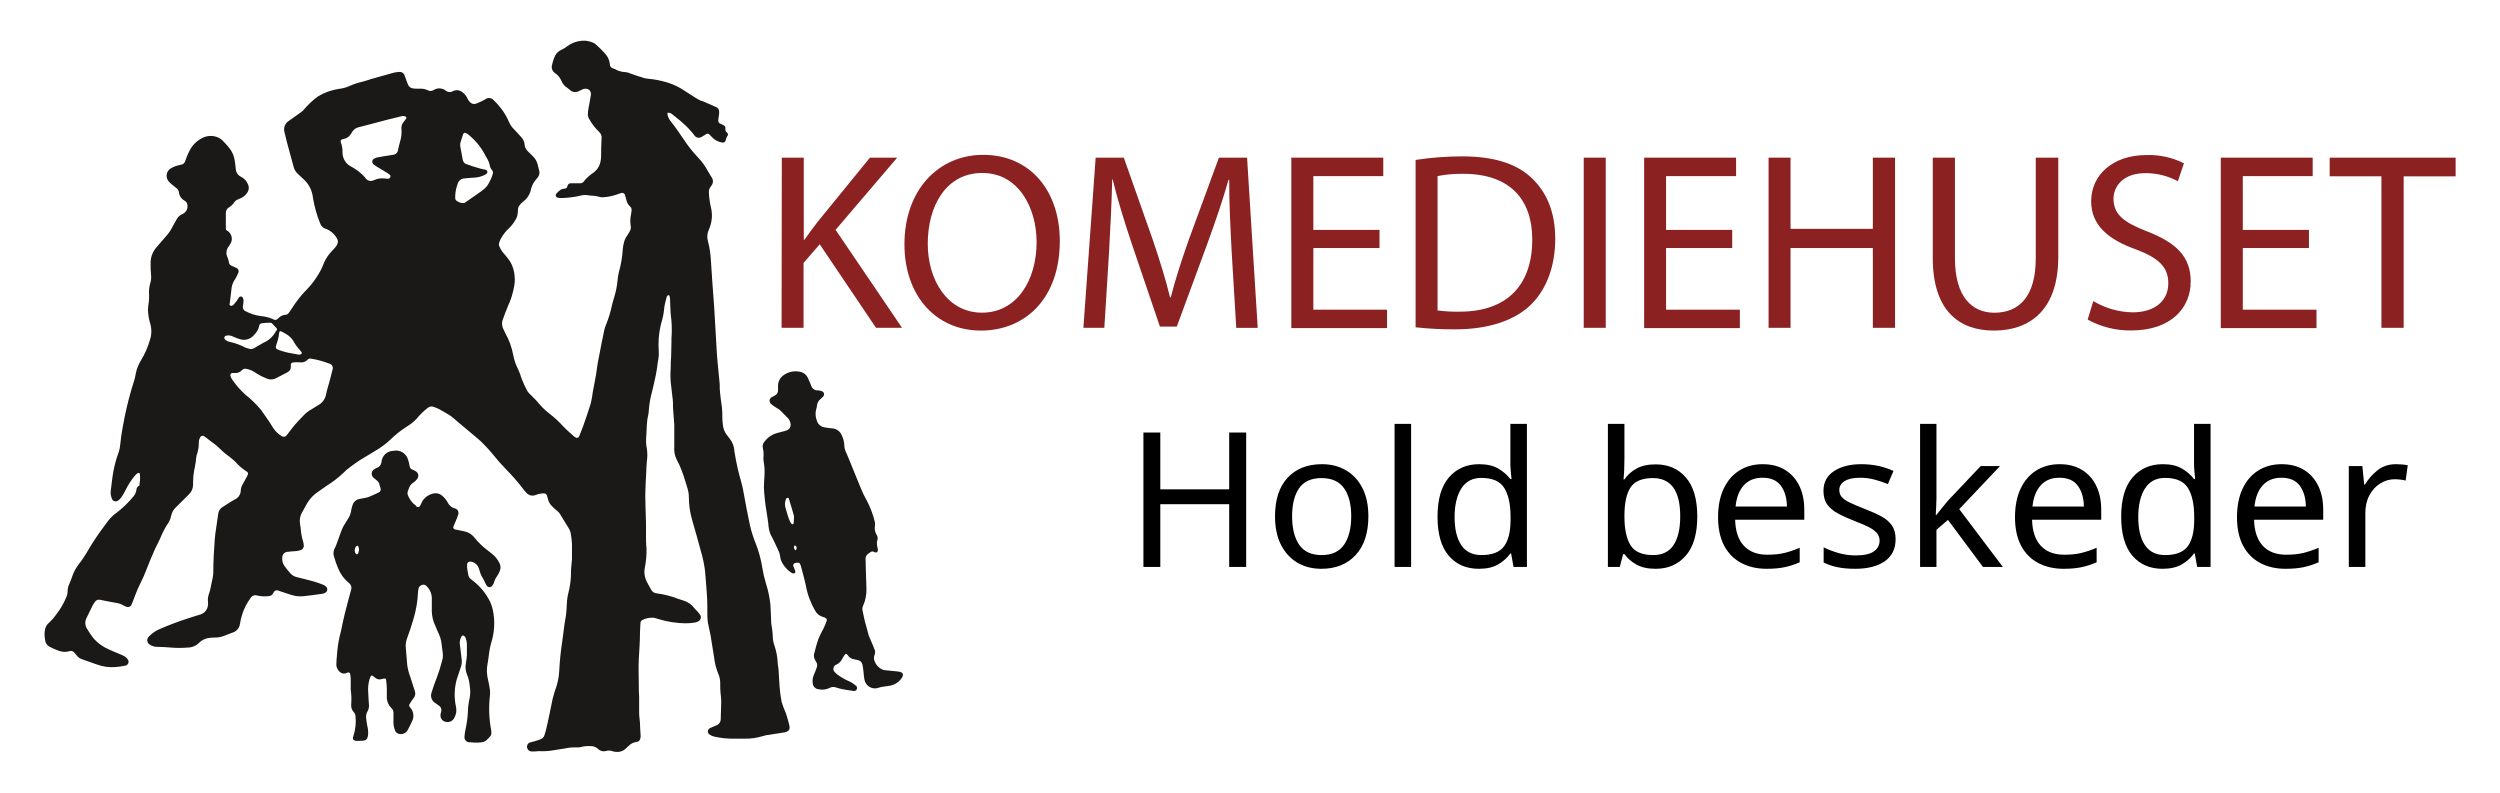
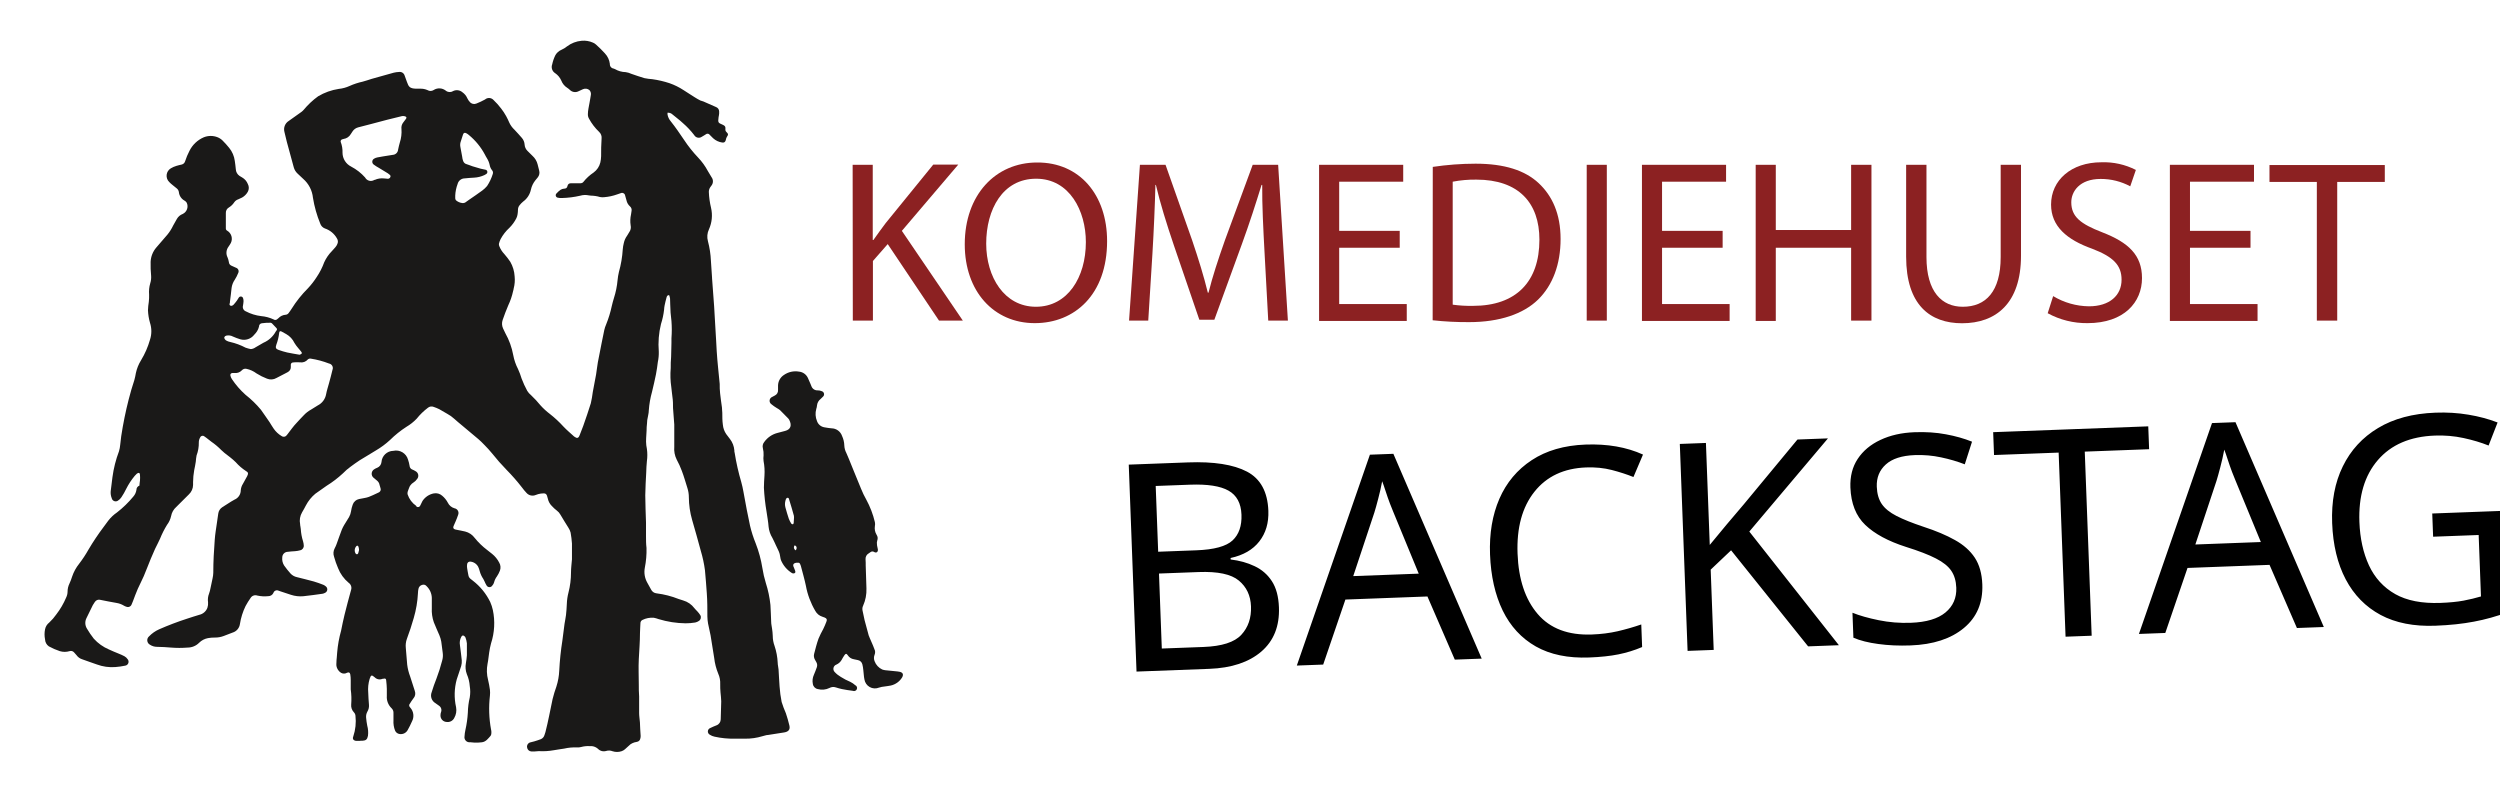
<svg xmlns="http://www.w3.org/2000/svg" id="Lag_1" data-name="Lag 1" viewBox="0 0 444 140.79">
  <defs>
-     <style>.cls-1{fill:#1a1918;fill-rule:evenodd;}.cls-2{fill:#8c2122;}.cls-3{font-size:33.44px;font-family:MyriadPro-Regular, Myriad Pro;}</style>
+     <style>.cls-1{fill:#1a1918;fill-rule:evenodd;}.cls-2{fill:#8c2122;}.cls-3{font-size:51.52px;font-family:Attractmorewomen, Attract more women;}</style>
  </defs>
  <path class="cls-1" d="M24.76,86.25c0-.34.08-.62.1-.91a6.15,6.15,0,0,0,0-1c0-.38-.24-.45-.55-.22a3,3,0,0,0-.39.4,12.25,12.25,0,0,0-1.51,2.31,11.87,11.87,0,0,1-.84,1.47,2,2,0,0,1-.63.62.71.71,0,0,1-1.09-.42,2.71,2.71,0,0,1-.19-1.26c.1-.83.21-1.66.31-2.49a20.83,20.83,0,0,1,1.16-4.6,5.75,5.75,0,0,0,.22-1.17c.07-.5.11-1,.18-1.52a66.45,66.45,0,0,1,1.33-6.54c.28-1.16.64-2.29,1-3.42a11.81,11.81,0,0,0,.27-1.24,7.19,7.19,0,0,1,.92-2.28,14.81,14.81,0,0,0,1.59-3.65,4.84,4.84,0,0,0,0-3,9.35,9.35,0,0,1-.36-2.22,11.33,11.33,0,0,1,.15-1.52,9,9,0,0,0,.05-1.27,5.5,5.5,0,0,1,.2-2A3.56,3.56,0,0,0,26.84,49a20.89,20.89,0,0,1-.09-2.5,4.18,4.18,0,0,1,1-2.53l2-2.32a7.87,7.87,0,0,0,1-1.59c.21-.4.44-.8.67-1.19A2,2,0,0,1,32.45,38a1.5,1.5,0,0,0,.71-2,1.06,1.06,0,0,0-.39-.37,1.94,1.94,0,0,1-1-1.49,1,1,0,0,0-.38-.68c-.24-.2-.49-.38-.73-.59a5.13,5.13,0,0,1-.6-.54,1.54,1.54,0,0,1,.27-2.43,4.35,4.35,0,0,1,1-.44c.3-.1.63-.16.95-.24a.83.83,0,0,0,.6-.59,11.91,11.91,0,0,1,.77-1.84,5.07,5.07,0,0,1,2.55-2.41,3.29,3.29,0,0,1,2.45,0,2.65,2.65,0,0,1,.88.58,16.15,16.15,0,0,1,1.17,1.3,4.62,4.62,0,0,1,1,2.32c.07.49.14,1,.18,1.48a1.51,1.51,0,0,0,.66,1.18,4.48,4.48,0,0,0,.47.28,2.33,2.33,0,0,1,1,1.15A1.44,1.44,0,0,1,44,34.08a2.66,2.66,0,0,1-1,1c-.22.12-.46.22-.69.32a1.4,1.4,0,0,0-.71.53,2.92,2.92,0,0,1-.94.91,1.07,1.07,0,0,0-.55,1c0,.91,0,1.81,0,2.72a.42.42,0,0,0,.24.41A1.67,1.67,0,0,1,41,43.15a2.07,2.07,0,0,1-.19.32c-.08.12-.15.25-.24.36a1.8,1.8,0,0,0-.16,1.88,3.72,3.72,0,0,1,.24.85.72.72,0,0,0,.44.62c.27.13.55.23.82.37a.66.66,0,0,1,.4.93,6.91,6.91,0,0,1-.62,1.21,3.31,3.31,0,0,0-.56,1.45c-.07.8-.19,1.6-.29,2.41,0,.14,0,.27-.07.41s.09.41.37.35a.67.67,0,0,0,.33-.18,8.69,8.69,0,0,0,.61-.75c.13-.17.21-.38.34-.54a.42.42,0,0,1,.75.12,1.43,1.43,0,0,1,.08.58c0,.25-.07.51-.1.76a.84.84,0,0,0,.52,1,7.85,7.85,0,0,0,2.71.84,6.53,6.53,0,0,1,2.21.59.51.51,0,0,0,.59,0,2.88,2.88,0,0,0,.27-.22,1.92,1.92,0,0,1,1.27-.61.7.7,0,0,0,.54-.3c.17-.24.36-.48.51-.73a20.55,20.55,0,0,1,2.94-3.69,13.79,13.79,0,0,0,1.55-2,12,12,0,0,0,1.32-2.6,6.92,6.92,0,0,1,1.38-2c.19-.23.41-.43.6-.67a1.87,1.87,0,0,0,.35-.57,1,1,0,0,0-.07-1,3.83,3.83,0,0,0-2.15-1.77,1.39,1.39,0,0,1-.82-.87,20.8,20.8,0,0,1-1.29-4.58,5.14,5.14,0,0,0-1.74-3.36c-.34-.3-.66-.63-1-.94a2.36,2.36,0,0,1-.67-1.11c-.41-1.51-.83-3-1.23-4.52-.16-.59-.29-1.18-.43-1.78a1.76,1.76,0,0,1,.77-1.93c.74-.54,1.5-1.06,2.25-1.6a2.34,2.34,0,0,0,.4-.37,14,14,0,0,1,2.57-2.41l0,0a10.17,10.17,0,0,1,3.66-1.31,6.08,6.08,0,0,0,1.92-.52,11.88,11.88,0,0,1,2.34-.77c.53-.12,1.05-.34,1.58-.49,1.31-.38,2.62-.75,3.93-1.1a4.85,4.85,0,0,1,.93-.13.9.9,0,0,1,1,.63c.15.38.28.77.42,1.16.29.85.52,1.14,1.57,1.18h.77a3,3,0,0,1,1.32.26A1,1,0,0,0,77,16a1.85,1.85,0,0,1,2.16.09,1.09,1.09,0,0,0,1.26.11,1.51,1.51,0,0,1,1.71.19A2.49,2.49,0,0,1,83,17.46a2.42,2.42,0,0,0,.45.66,1,1,0,0,0,1.16.27,12.54,12.54,0,0,0,1.53-.72,1.08,1.08,0,0,1,1.48.06A12.72,12.72,0,0,1,89,19.27a10.15,10.15,0,0,1,.89,1.35,12.81,12.81,0,0,1,.57,1.18,4,4,0,0,0,.9,1.23c.47.47.9,1,1.34,1.48a2,2,0,0,1,.47,1.17,1.71,1.71,0,0,0,.52,1.13c.3.29.58.59.88.87a3,3,0,0,1,.91,1.51c.08.36.17.72.27,1.07a1.35,1.35,0,0,1-.27,1.28L95.1,32a4,4,0,0,0-.81,1.67,3.51,3.51,0,0,1-1.38,2.13,4.13,4.13,0,0,0-.65.67,1.27,1.27,0,0,0-.27.78,5.42,5.42,0,0,1-.07.81,2.4,2.4,0,0,1-.21.69,6.51,6.51,0,0,1-1.24,1.71,7.58,7.58,0,0,0-1.56,2,3.91,3.91,0,0,0-.3.83.87.87,0,0,0,.07.44,4.24,4.24,0,0,0,.89,1.39,14,14,0,0,1,1.06,1.38,5.87,5.87,0,0,1,.77,2.59,6,6,0,0,1-.17,2.15c0,.16-.08.33-.11.49a11.44,11.44,0,0,1-.85,2.49c-.37.86-.7,1.74-1,2.61a2,2,0,0,0,.07,1.49,8.09,8.09,0,0,0,.4.84,12.67,12.67,0,0,1,1.41,3.9A8.89,8.89,0,0,0,92,65.54a12.89,12.89,0,0,1,.64,1.7,17.59,17.59,0,0,0,1,2.18,3,3,0,0,0,.67.76A19.11,19.11,0,0,1,96,72a11.93,11.93,0,0,0,1.66,1.52,19.45,19.45,0,0,1,2.4,2.23c.59.63,1.26,1.18,1.9,1.77l0,0c.52.39.78.34,1-.27s.44-1.08.63-1.63c.46-1.34.94-2.67,1.34-4a19.93,19.93,0,0,0,.35-2c.19-1,.41-2.09.59-3.14.12-.71.18-1.43.31-2.14.21-1.16.45-2.31.68-3.47.15-.75.29-1.5.46-2.25a5.34,5.34,0,0,1,.33-1,19.36,19.36,0,0,0,1-3.26c.12-.48.24-1,.39-1.44a14.77,14.77,0,0,0,.64-3.16,10.34,10.34,0,0,1,.24-1.46,19,19,0,0,0,.68-4,6.46,6.46,0,0,1,.19-1.14,3.44,3.44,0,0,1,.59-1.31,5.58,5.58,0,0,0,.35-.58A1.51,1.51,0,0,0,112,40a5.11,5.11,0,0,1,.07-1.91,4.92,4.92,0,0,0,.1-.67.82.82,0,0,0-.28-.76,2,2,0,0,1-.63-1.09c-.07-.27-.15-.55-.23-.82a.56.56,0,0,0-.8-.44l-.64.22a8.93,8.93,0,0,1-2.28.49,2.57,2.57,0,0,1-1.13-.13,6.44,6.44,0,0,0-.88-.13,4.28,4.28,0,0,1-.72-.06,3.13,3.13,0,0,0-1.55.06,16.24,16.24,0,0,1-3.25.41,2.44,2.44,0,0,1-.71-.06.44.44,0,0,1-.23-.76,4.09,4.09,0,0,1,.73-.65,1.33,1.33,0,0,1,.59-.19c.34,0,.57-.13.63-.5a.56.56,0,0,1,.59-.46c.45,0,.9,0,1.36,0a1.29,1.29,0,0,0,.34,0c.18,0,.43-.09.52-.23a8,8,0,0,1,1.84-1.69,3.12,3.12,0,0,0,1.18-1.77,6.13,6.13,0,0,0,.14-1.13c0-1,0-2.07.08-3.1a1.39,1.39,0,0,0-.45-1.22,9.42,9.42,0,0,1-1.78-2.33,1.47,1.47,0,0,1-.2-.85c0-.64.18-1.29.28-1.93.08-.49.19-1,.25-1.46a1,1,0,0,0-.25-.83,1.08,1.08,0,0,0-1.15-.17l-.78.36a1.32,1.32,0,0,1-1.57-.25,2.79,2.79,0,0,0-.43-.34,2.64,2.64,0,0,1-1.07-1.29A3.06,3.06,0,0,0,98.6,13a1.3,1.3,0,0,1-.53-1.57,6.79,6.79,0,0,1,.57-1.64,2.25,2.25,0,0,1,1.06-.94,4.24,4.24,0,0,0,1-.61,5,5,0,0,1,2.61-1,4,4,0,0,1,2,.33,1.85,1.85,0,0,1,.56.36,21,21,0,0,1,1.57,1.56,3.29,3.29,0,0,1,.87,1.86.78.78,0,0,0,.68.83,1,1,0,0,1,.24.1,3.9,3.9,0,0,0,1.89.53,3.51,3.51,0,0,1,1,.3c.78.26,1.55.55,2.34.77a11.42,11.42,0,0,0,1.43.19,17.41,17.41,0,0,1,3,.7A11.46,11.46,0,0,1,121.39,16c.67.41,1.3.86,2,1.28.32.2.65.4,1,.57a4.68,4.68,0,0,0,.53.17l2.27,1a.84.84,0,0,1,.53.77,2.42,2.42,0,0,1,0,.38c0,.21-.07.42-.1.63-.13,1-.09,1,.72,1.35.44.19.54.36.49.82a.57.57,0,0,0,.2.49c.34.33.34.45.08.82a1.31,1.31,0,0,0-.19.51c-.07.39-.27.58-.67.52a3,3,0,0,1-1.59-.75c-.21-.19-.4-.4-.6-.6a.47.47,0,0,0-.71-.1c-.24.14-.45.3-.69.42a.94.94,0,0,1-1.38-.3,14.51,14.51,0,0,0-2-2.12c-.58-.55-1.22-1-1.83-1.52a1.14,1.14,0,0,0-.9-.32,1.71,1.71,0,0,0,0,.32,2.53,2.53,0,0,0,.58,1.21c.84,1.05,1.6,2.17,2.35,3.28A22.85,22.85,0,0,0,124,28a10.84,10.84,0,0,1,1.71,2.37c.21.38.43.74.66,1.1a1.22,1.22,0,0,1,0,1.47l-.2.27a1.48,1.48,0,0,0-.28.87,14.08,14.08,0,0,0,.39,2.82,6,6,0,0,1-.37,3.83,3,3,0,0,0-.18,2.11,16.45,16.45,0,0,1,.53,3.49c.06,1,.13,2,.2,3,0,0,0,.05,0,.08.12,1.68.25,3.37.37,5,.09,1.43.15,2.86.25,4.29.09,1.23.13,2.46.21,3.69.12,1.94.35,3.87.53,5.8,0,.55,0,1.11.07,1.66.08.84.22,1.68.33,2.53,0,.31.05.62.06.93,0,.71,0,1.42.1,2.12a3.48,3.48,0,0,0,.6,1.67c.21.3.45.59.67.88a3.79,3.79,0,0,1,.77,2c0,.16,0,.31.06.46a41.31,41.31,0,0,0,1.17,5.18c.32,1.12.47,2.28.7,3.42l.27,1.46c.2,1,.39,1.92.59,2.88a21.26,21.26,0,0,0,1,3.12,21.43,21.43,0,0,1,1.19,4.39,18.82,18.82,0,0,0,.61,2.65,19.19,19.19,0,0,1,.82,3.9c.07,1,.08,2,.13,3,0,.4.11.81.16,1.22a10.74,10.74,0,0,1,.12,1.26,5.15,5.15,0,0,0,.32,1.79,11,11,0,0,1,.56,3c0,.39.12.78.15,1.18.07,1,.1,2,.18,3a21.59,21.59,0,0,0,.37,2.78,19.08,19.08,0,0,0,.75,2c.24.72.46,1.46.63,2.2s-.21,1.09-.93,1.21c-1,.15-1.91.29-2.86.45-.32,0-.63.14-1,.22a10.2,10.2,0,0,1-3.1.44c-.6,0-1.19,0-1.79,0a15.27,15.27,0,0,1-3.63-.36,2.38,2.38,0,0,1-.82-.34.65.65,0,0,1,.07-1.19,5.29,5.29,0,0,1,.54-.25l.59-.24a1.14,1.14,0,0,0,.73-1.06c0-1.06.09-2.12.09-3.19,0-.53-.09-1.07-.13-1.61a13.86,13.86,0,0,1-.05-1.44,4.06,4.06,0,0,0-.35-1.86,10.49,10.49,0,0,1-.72-2.8c-.21-1.32-.41-2.63-.64-4-.13-.71-.32-1.41-.45-2.12a8.27,8.27,0,0,1-.12-1.22c0-1.38,0-2.76-.1-4.13s-.2-2.74-.33-4.11a22,22,0,0,0-.73-3.41c-.51-1.84-1-3.69-1.55-5.53a14.87,14.87,0,0,1-.58-4,5.28,5.28,0,0,0-.25-1.63c-.32-1-.61-2.07-1-3.08a15.1,15.1,0,0,0-.91-2,4.24,4.24,0,0,1-.43-2.27c0-.79,0-1.58,0-2.37,0-.53,0-1.06,0-1.58-.06-1-.16-2-.22-2.93,0-.65,0-1.3-.11-2s-.11-1.16-.2-1.73a14.44,14.44,0,0,1-.1-3.35c0-.67,0-1.33.07-2l.06-2.51c0-.27,0-.54,0-.81a19.41,19.41,0,0,0,0-3.05,24.58,24.58,0,0,1-.22-3A10.85,10.85,0,0,0,119,53a3,3,0,0,0-.16-.59c-.34,0-.4.22-.46.41-.13.46-.24.93-.34,1.4a5.3,5.3,0,0,0-.1.8,13,13,0,0,1-.55,2.53,15.19,15.19,0,0,0-.39,4.89,7.77,7.77,0,0,1-.17,1.86c-.1.73-.18,1.46-.33,2.18-.21,1-.44,2.08-.7,3.11a16.37,16.37,0,0,0-.57,3.26c0,.59-.2,1.17-.28,1.76,0,.41-.08.82-.1,1.23,0,.86-.11,1.72-.11,2.59a6.4,6.4,0,0,0,.15,1.3,7.81,7.81,0,0,1,0,2.16c-.08.67-.09,1.36-.12,2-.06,1.35-.16,2.71-.17,4.07,0,1.62.09,3.24.13,4.85,0,.78,0,1.56,0,2.34s0,1.45.09,2.17a15.86,15.86,0,0,1-.3,3.51,3.9,3.9,0,0,0,.44,2.66c.23.39.43.8.66,1.19a1.21,1.21,0,0,0,1,.7,16,16,0,0,1,3.9,1c.27.1.54.17.81.26a3.78,3.78,0,0,1,2,1.38c.14.2.35.36.52.56a4.51,4.51,0,0,1,.54.7.76.76,0,0,1-.27,1,1.76,1.76,0,0,1-.66.28,10.51,10.51,0,0,1-1.69.14,17.19,17.19,0,0,1-4.82-.75,5.12,5.12,0,0,0-.85-.24,3.87,3.87,0,0,0-2,.39.63.63,0,0,0-.36.59c0,.58-.09,1.16-.08,1.74,0,1.54-.13,3.08-.21,4.63s0,3,0,4.5c0,.71,0,1.42.06,2.13,0,1,0,2,0,2.94,0,.55.1,1.1.14,1.65,0,.8.1,1.61.13,2.42a1.46,1.46,0,0,1-.06.46.7.7,0,0,1-.59.59,3.78,3.78,0,0,0-.46.1,2.82,2.82,0,0,0-.68.32c-.35.28-.66.62-1,.9a1.7,1.7,0,0,1-.61.35,2.54,2.54,0,0,1-1.59,0,1.69,1.69,0,0,0-1.13-.05,1.45,1.45,0,0,1-1.48-.4,1.93,1.93,0,0,0-1.47-.46,4.8,4.8,0,0,0-1.51.16,2.18,2.18,0,0,1-.72.07,8.73,8.73,0,0,0-2.28.21c-.61.12-1.24.16-1.85.29a11.3,11.3,0,0,1-2.66.16,6.65,6.65,0,0,0-.77.06,4.93,4.93,0,0,1-.55,0,.81.81,0,0,1-.76-.73.76.76,0,0,1,.53-.87c.24-.08.5-.11.74-.19.39-.12.78-.24,1.17-.39a1.12,1.12,0,0,0,.65-.74,5.25,5.25,0,0,0,.17-.52c.5-1.94.85-3.91,1.27-5.86a22.19,22.19,0,0,1,.68-2.24,10.7,10.7,0,0,0,.5-2.8,50.9,50.9,0,0,1,.56-5.37c.14-1,.25-2,.38-2.95.07-.52.2-1,.26-1.56s.13-1.32.15-2a9.2,9.2,0,0,1,.29-2,14.32,14.32,0,0,0,.45-3.57c0-.78.11-1.56.17-2.34,0-.36,0-.73,0-1.1,0-.57,0-1.14,0-1.7a18,18,0,0,0-.24-1.94,2.81,2.81,0,0,0-.38-.85c-.47-.79-1-1.56-1.44-2.35a2.1,2.1,0,0,0-.6-.69,7.11,7.11,0,0,1-.91-.83,2.6,2.6,0,0,1-.72-1.33c-.2-.89-.34-1-1.25-.88a4,4,0,0,0-.9.25,1.43,1.43,0,0,1-1.64-.38c-.28-.31-.57-.63-.83-1a34.15,34.15,0,0,0-2.69-3.07,38.06,38.06,0,0,1-2.59-2.94c-.41-.52-.88-1-1.34-1.48s-.72-.73-1.1-1.06c-1-.82-1.94-1.62-2.9-2.43-.46-.38-.92-.76-1.36-1.16a6.07,6.07,0,0,0-1.28-.91c-.47-.26-.93-.55-1.4-.81a8.44,8.44,0,0,0-1-.41,1,1,0,0,0-1,.15A11.24,11.24,0,0,0,74,74.36a8.29,8.29,0,0,1-1.83,1.45,18.2,18.2,0,0,0-2.91,2.34A14.55,14.55,0,0,1,66.76,80c-.94.6-1.92,1.14-2.87,1.74-.56.36-1.09.76-1.63,1.15a10,10,0,0,0-1.35,1.17A18.62,18.62,0,0,1,58,86.28c-.66.46-1.32.93-2,1.41a6.84,6.84,0,0,0-1.67,2.07c-.24.41-.42.84-.68,1.23a2.94,2.94,0,0,0-.35,2.09c0,.29.11.58.12.88a8.84,8.84,0,0,0,.4,2.17,3.19,3.19,0,0,1,.13.75.8.8,0,0,1-.63.85,4.79,4.79,0,0,1-.92.16c-.42,0-.85.08-1.27.11a1,1,0,0,0-1,1,2.22,2.22,0,0,0,.33,1.43,15.53,15.53,0,0,0,1.14,1.43,2.14,2.14,0,0,0,1.13.64c1,.26,2,.49,3,.77.58.16,1.13.38,1.69.59a1.63,1.63,0,0,1,.43.27.67.67,0,0,1-.13,1.16,1.46,1.46,0,0,1-.44.16c-1.14.16-2.27.32-3.41.44a5.41,5.41,0,0,1-2.19-.25c-.61-.19-1.21-.4-1.82-.6a2.7,2.7,0,0,0-.4-.14.65.65,0,0,0-.9.4,1,1,0,0,1-.92.58,6.07,6.07,0,0,1-1.95-.11,1,1,0,0,0-1.16.39,14.06,14.06,0,0,0-.92,1.48,11.22,11.22,0,0,0-1,3.19,1.84,1.84,0,0,1-1.31,1.52c-.54.19-1.06.42-1.59.61a4.29,4.29,0,0,1-1.55.27,6.28,6.28,0,0,0-1.22.1,3,3,0,0,0-1.57.82,2.88,2.88,0,0,1-2.06.86,17.92,17.92,0,0,1-2.93,0c-.82-.09-1.64-.1-2.46-.13a2.27,2.27,0,0,1-1.29-.38.9.9,0,0,1-.15-1.49,5.72,5.72,0,0,1,1.77-1.24,52.84,52.84,0,0,1,5-1.9c.71-.25,1.43-.45,2.15-.68a2,2,0,0,0,1.43-1.23,2.46,2.46,0,0,0,.12-1,3,3,0,0,1,.18-1.54,5.91,5.91,0,0,0,.25-.94c.13-.58.26-1.17.37-1.75a5.26,5.26,0,0,0,.13-1c0-2,.11-3.94.26-5.9.07-1,.24-1.92.37-2.87.08-.58.16-1.15.25-1.73a1.59,1.59,0,0,1,.72-1.15l1.57-1c.19-.12.39-.24.59-.34a1.8,1.8,0,0,0,1.12-1.66,2.47,2.47,0,0,1,.39-1.16c.27-.46.52-.91.76-1.38s.15-.68-.22-.88a8.83,8.83,0,0,1-1.82-1.57c-.6-.6-1.3-1.11-2-1.65a6.91,6.91,0,0,1-.57-.51,11.89,11.89,0,0,0-1.76-1.48l-.9-.7a2.8,2.8,0,0,0-.35-.25.48.48,0,0,0-.75.21,1.65,1.65,0,0,0-.23.85,6.18,6.18,0,0,1-.4,2.33A9.73,9.73,0,0,0,34.77,82c-.1.51-.15,1-.28,1.51a12.46,12.46,0,0,0-.2,2.11c0,.17,0,.34,0,.51a2.33,2.33,0,0,1-.74,1.67c-.76.74-1.5,1.51-2.26,2.25a2.83,2.83,0,0,0-.9,1.6,4,4,0,0,1-.73,1.57,16.19,16.19,0,0,0-1.24,2.46c-.26.61-.6,1.19-.88,1.8s-.52,1.16-.76,1.75c-.42,1-.8,2.06-1.24,3.08-.33.77-.73,1.5-1.07,2.27s-.57,1.45-.85,2.17c-.09.21-.16.43-.26.63a.7.7,0,0,1-.93.37,1.66,1.66,0,0,1-.43-.19,3.63,3.63,0,0,0-1.31-.48c-1-.18-1.9-.34-2.84-.54a.88.88,0,0,0-1,.36,5.72,5.72,0,0,0-.37.58c-.38.76-.75,1.52-1.12,2.29a1.91,1.91,0,0,0,.06,1.84,15.79,15.79,0,0,0,1.24,1.82,7.61,7.61,0,0,0,2.68,1.91c.54.27,1.12.48,1.68.72a10.5,10.5,0,0,1,1.08.49,1.67,1.67,0,0,1,.58.54.7.7,0,0,1-.44,1.13,13.23,13.23,0,0,1-1.77.25,7.69,7.69,0,0,1-3.26-.46c-.88-.29-1.74-.62-2.61-.92a1.91,1.91,0,0,1-1-.72,4.43,4.43,0,0,0-.45-.51.74.74,0,0,0-.78-.22,3,3,0,0,1-1.76,0,11.53,11.53,0,0,1-1.94-.85A1.58,1.58,0,0,1,8,113.55a4.44,4.44,0,0,1,0-1.78,2,2,0,0,1,.75-1.21A9,9,0,0,0,10,109.12a13.51,13.51,0,0,0,1.75-3A2.44,2.44,0,0,0,12,105.1a3.3,3.3,0,0,1,.34-1.47,9.7,9.7,0,0,0,.47-1.23,7.49,7.49,0,0,1,1.24-2.27,21.16,21.16,0,0,0,1.68-2.55,43.41,43.41,0,0,1,2.68-4l.81-1.1A6.84,6.84,0,0,1,20.79,91a18.29,18.29,0,0,0,2.89-2.81A2.28,2.28,0,0,0,24.23,87,.78.78,0,0,1,24.76,86.25Zm28.5-21.9a8.18,8.18,0,0,0-1,0c-.49,0-.68.19-.61.74a1,1,0,0,1-.55,1l-.34.18-1.66.86a1.88,1.88,0,0,1-1.68.12,10.42,10.42,0,0,1-1.86-.93,4.56,4.56,0,0,0-1.76-.81.84.84,0,0,0-.85.26,1.52,1.52,0,0,1-1.22.48c-.16,0-.32,0-.47,0s-.4.14-.35.41a1.74,1.74,0,0,0,.27.66,14.62,14.62,0,0,0,2.42,2.79,18.14,18.14,0,0,1,2.74,2.66c.53.72,1,1.46,1.53,2.2.26.38.47.81.75,1.18A4.52,4.52,0,0,0,50,77.44a.64.64,0,0,0,.91-.13c.07-.07.12-.16.19-.24.53-.68,1-1.37,1.61-2,.39-.46.84-.88,1.25-1.33a5.14,5.14,0,0,1,1.29-1L56.44,72a2.76,2.76,0,0,0,1.48-2c.12-.65.34-1.29.51-1.93.21-.8.44-1.59.62-2.39a.82.82,0,0,0-.62-1.12,15.35,15.35,0,0,0-3.19-.86.61.61,0,0,0-.56.13A1.52,1.52,0,0,1,53.26,64.35ZM71.74,20.61h0l-.3,0-2.68.66L66,22l-2.39.62a1.69,1.69,0,0,0-1,.72c-.11.15-.21.31-.3.46a1.77,1.77,0,0,1-1.3.88,1.29,1.29,0,0,0-.28.08.38.38,0,0,0-.22.45,4.85,4.85,0,0,1,.32,1.92,2.77,2.77,0,0,0,1.54,2.46,8.74,8.74,0,0,1,2.47,1.93,1.15,1.15,0,0,0,1.66.42l.08,0a3.14,3.14,0,0,1,1.63-.25c.21,0,.42.05.63.06a.47.47,0,0,0,.48-.29c.1-.21,0-.35-.17-.47s-.18-.15-.27-.21l-1.56-.95a7.33,7.33,0,0,1-.93-.59.62.62,0,0,1,.07-1.07,1.66,1.66,0,0,1,.55-.21c.34-.07.69-.12,1-.18.59-.09,1.18-.17,1.76-.28a1,1,0,0,0,.93-.91c.07-.44.21-.86.31-1.28a6.26,6.26,0,0,0,.29-2.39,1.54,1.54,0,0,1,.34-1.2c.16-.2.31-.4.46-.61s.1-.4-.19-.45Zm9.11,14.11a4.34,4.34,0,0,0,0,.51.64.64,0,0,0,.13.34,2.08,2.08,0,0,0,1.11.49.87.87,0,0,0,.71-.22c.17-.11.32-.23.49-.35.79-.55,1.59-1.08,2.36-1.65a5.09,5.09,0,0,0,.86-.81,8.33,8.33,0,0,0,1-2.11.66.66,0,0,0-.14-.71,2,2,0,0,1-.4-.89,3.79,3.79,0,0,0-.51-1.25c-.12-.21-.25-.41-.35-.63A11.45,11.45,0,0,0,83.3,24a2.38,2.38,0,0,0-.49-.34c-.29-.15-.48-.07-.58.24s-.24.79-.38,1.18a1.8,1.8,0,0,0-.09,1c.1.6.21,1.2.33,1.79,0,.23.09.45.15.67a.88.88,0,0,0,.67.63c.34.1.67.25,1,.36.49.15,1,.3,1.46.43.28.07.56.11.84.18a.4.4,0,0,1,.34.33.43.43,0,0,1-.2.44,2.79,2.79,0,0,1-.33.19,4.92,4.92,0,0,1-1.81.45c-.56,0-1.13.1-1.69.13a1.31,1.31,0,0,0-1.25,1A6.71,6.71,0,0,0,80.85,34.72ZM44.54,62a1.66,1.66,0,0,0,.85-.32c.46-.28.94-.53,1.4-.81a4.49,4.49,0,0,0,2.19-2,.36.36,0,0,1,.1-.14.31.31,0,0,0,0-.48c-.25-.25-.48-.52-.73-.77a.43.43,0,0,0-.28-.16c-.52,0-1,0-1.57.09A.57.57,0,0,0,46,58a2.79,2.79,0,0,1-.34.82,3.67,3.67,0,0,1-.5.62,2.31,2.31,0,0,1-2.48.82,10.93,10.93,0,0,1-1.31-.49,1.7,1.7,0,0,0-1.19-.16c-.34.1-.45.37-.24.65a.9.9,0,0,0,.36.28,2.49,2.49,0,0,0,.6.2,11,11,0,0,1,2.7,1A6,6,0,0,0,44.54,62Zm8.66,1a1.14,1.14,0,0,0,.35-.17c.13-.15,0-.3-.09-.42s-.35-.41-.52-.62a6.34,6.34,0,0,1-.65-.89,3.53,3.53,0,0,0-1.45-1.56c-.27-.14-.54-.31-.81-.45s-.42-.08-.45.25a8.83,8.83,0,0,1-.51,2.1c-.18.51-.08.74.42.91A13.72,13.72,0,0,0,51,62.6C51.72,62.76,52.44,62.86,53.2,63Z" />
  <path class="cls-1" d="M64,131.58c-.26,0-.51,0-.76,0-.47-.06-.68-.35-.5-.78a8.55,8.55,0,0,0,.39-3.69,1,1,0,0,0-.3-.63,1.75,1.75,0,0,1-.46-1.34,12.28,12.28,0,0,0-.08-2.71c0-.55,0-1.11,0-1.66a6.11,6.11,0,0,0-.08-1c-.08-.35-.25-.42-.57-.29a1.06,1.06,0,0,1-1.09,0,1.81,1.81,0,0,1-.8-1.21,3,3,0,0,1,0-.6c0-.59.12-1.18.13-1.78a20.62,20.62,0,0,1,.7-3.89c.2-.94.37-1.89.61-2.82.36-1.47.76-2.94,1.16-4.4a1.11,1.11,0,0,0-.42-1.27,6.42,6.42,0,0,1-1.9-2.63,15.1,15.1,0,0,1-.7-2,1.87,1.87,0,0,1,.12-1.52,5.4,5.4,0,0,0,.33-.74c.31-.85.6-1.71.93-2.56a6.46,6.46,0,0,1,.42-.83c.28-.47.58-.94.87-1.41a3,3,0,0,0,.34-1,5.93,5.93,0,0,1,.3-1.19,1.5,1.5,0,0,1,1.13-1c.34-.08.69-.12,1-.19a4.34,4.34,0,0,0,.73-.19c.49-.2,1-.42,1.44-.64a2.22,2.22,0,0,0,.38-.18.58.58,0,0,0,.27-.69,9.26,9.26,0,0,0-.26-.9,1.28,1.28,0,0,0-.29-.41c-.21-.2-.46-.37-.68-.57a.92.92,0,0,1,.11-1.52,2.4,2.4,0,0,1,.53-.27,1.21,1.21,0,0,0,.75-1,2.14,2.14,0,0,1,2.1-2,2.21,2.21,0,0,1,2.62,1.57,6.56,6.56,0,0,1,.27,1.08.76.76,0,0,0,.53.69,2.82,2.82,0,0,1,.49.25.91.91,0,0,1,.32,1.41,2.55,2.55,0,0,1-.67.64,1.77,1.77,0,0,0-.78,1c-.06.21-.18.42-.23.64a.88.88,0,0,0,0,.48,4,4,0,0,0,1.5,2A.6.6,0,0,0,74,90a.45.45,0,0,0,.66-.26,7.6,7.6,0,0,1,.37-.76,3.12,3.12,0,0,1,2-1.35,1.74,1.74,0,0,1,1.5.41,4.09,4.09,0,0,1,1,1.23,1.88,1.88,0,0,0,1.18,1,.85.85,0,0,1,.65,1.18c-.12.41-.3.79-.46,1.19s-.25.54-.36.82,0,.49.29.57.69.13,1,.2l.79.17a3,3,0,0,1,1.69,1.14,12.68,12.68,0,0,0,2.2,2.13l.9.71a4.79,4.79,0,0,1,1.25,1.54,1.66,1.66,0,0,1,.12,1.44,5.08,5.08,0,0,1-.52,1,3,3,0,0,0-.51,1.06,1.33,1.33,0,0,1-.32.58.59.59,0,0,1-1,0,5.28,5.28,0,0,1-.38-.75,2.74,2.74,0,0,0-.21-.42,4.46,4.46,0,0,1-.65-1.42,4,4,0,0,0-.27-.76,1.75,1.75,0,0,0-1.41-.91.51.51,0,0,0-.55.48,2.09,2.09,0,0,0,0,.66c.06.44.15.87.23,1.3a1,1,0,0,0,.36.61l.43.34a10.66,10.66,0,0,1,3.09,3.8,7.5,7.5,0,0,1,.46,1.41,11.45,11.45,0,0,1-.32,5.92,14.08,14.08,0,0,0-.33,1.62c-.11.67-.15,1.35-.29,2a6.42,6.42,0,0,0,.09,2.86,17.59,17.59,0,0,1,.33,1.76,4.7,4.7,0,0,1,0,1.06,20.26,20.26,0,0,0,.2,6,1.72,1.72,0,0,1,.06.55.92.92,0,0,1-.13.56c-.44.49-.83,1.07-1.56,1.16a5.83,5.83,0,0,1-.72.06c-.45,0-.91,0-1.36-.07a.89.89,0,0,1-1-1.05,6.77,6.77,0,0,1,.15-1.1,19.09,19.09,0,0,0,.44-3.11,13,13,0,0,1,.34-2.7,6,6,0,0,0,0-2,6.4,6.4,0,0,0-.52-2.13,3.61,3.61,0,0,1-.17-1.93,14,14,0,0,0,.18-1.43c0-.71,0-1.42,0-2.12a4.46,4.46,0,0,0-.24-1,.66.66,0,0,0-.17-.24c-.23-.22-.42-.2-.58.08a2.3,2.3,0,0,0-.24,1.52c.1.89.24,1.77.32,2.66a2.82,2.82,0,0,1-.1,1c-.24.8-.54,1.58-.79,2.38A10.18,10.18,0,0,0,81,125.6a2.78,2.78,0,0,1-.33,1.92,1.3,1.3,0,0,1-1.35.7,1.13,1.13,0,0,1-1.09-1.15,1.64,1.64,0,0,1,.09-.58.94.94,0,0,0-.33-1.14l-.66-.47a1.57,1.57,0,0,1-.67-1.93c.26-.83.53-1.65.86-2.45a29.7,29.7,0,0,0,1-3.15,3.25,3.25,0,0,0,.11-1.39c-.11-.67-.15-1.35-.26-2a5.15,5.15,0,0,0-.32-1.1c-.32-.78-.7-1.55-1-2.34a6.53,6.53,0,0,1-.36-2.52c0-.61,0-1.21,0-1.82a3,3,0,0,0-.91-2.06.7.7,0,0,0-.79-.25.89.89,0,0,0-.67.7,3.85,3.85,0,0,0-.09.76,19.11,19.11,0,0,1-.75,4.43c-.35,1.26-.77,2.49-1.22,3.71a3.6,3.6,0,0,0-.19,1.59c.09,1,.17,2,.25,3a9,9,0,0,0,.53,2.1c.28.84.54,1.7.82,2.55a1.3,1.3,0,0,1-.26,1.34,9.86,9.86,0,0,0-.62.92.44.44,0,0,0,0,.61l.08.1a2.15,2.15,0,0,1,.29,2.46c-.21.5-.47,1-.72,1.45a1.38,1.38,0,0,1-1.48.77,1,1,0,0,1-.8-.62,4.23,4.23,0,0,1-.28-1.8c0-.42,0-.85,0-1.27a1.1,1.1,0,0,0-.34-.89,2.74,2.74,0,0,1-.84-2.19c0-.41,0-.82,0-1.24s-.06-1-.11-1.48c0-.34-.19-.43-.54-.32l-.11,0a1.22,1.22,0,0,1-1.38-.25c-.56-.48-.67-.45-.91.26a6.43,6.43,0,0,0-.25,2.47c0,.72.09,1.44.13,2.17a2,2,0,0,1-.28,1.18,1.83,1.83,0,0,0-.23,1.07,13.85,13.85,0,0,0,.2,1.42,4.62,4.62,0,0,1,.13,1.81c-.13.65-.35.84-1,.88H64Zm-.24-33.85a.54.54,0,0,0,0-.18c0-.17-.07-.33-.12-.49a.19.19,0,0,0-.31-.1,1.09,1.09,0,0,0-.17,1.35c.16.19.36.18.46-.06A3.07,3.07,0,0,0,63.76,97.73Z" />
  <path class="cls-1" d="M153.75,100.43c.05,1.44.1,2.76.13,4.07a6.9,6.9,0,0,1-.59,3.07,1.32,1.32,0,0,0-.11.83c.11.58.23,1.16.37,1.74.23.91.47,1.81.73,2.71.1.33.29.64.42,1,.24.56.5,1.12.69,1.69a1.26,1.26,0,0,1-.06.74,1.5,1.5,0,0,0,0,1.16,2.62,2.62,0,0,0,1.35,1.46,2.42,2.42,0,0,0,.53.13l2.2.22a1.84,1.84,0,0,1,.42.07c.54.14.67.49.38,1a3.17,3.17,0,0,1-2,1.43c-.36.08-.73.11-1.1.17a4.37,4.37,0,0,0-1,.2,1.89,1.89,0,0,1-2.59-1.46c-.12-.55-.12-1.13-.2-1.69a6.52,6.52,0,0,0-.17-1,1,1,0,0,0-.8-.74c-.24-.05-.47-.11-.71-.15a1.55,1.55,0,0,1-1.07-.7c-.23-.34-.38-.33-.61,0s-.34.56-.5.84a2,2,0,0,1-.91.81.8.8,0,0,0-.31,1.32,4.59,4.59,0,0,0,1.09.87,10.85,10.85,0,0,0,1.69.88,3.92,3.92,0,0,1,.87.59.54.54,0,0,1-.43,1c-.64-.08-1.29-.18-1.93-.31a11.24,11.24,0,0,1-1.1-.3,1.39,1.39,0,0,0-1.11.1,2.93,2.93,0,0,1-2.08.2,1.08,1.08,0,0,1-.88-.92,2.59,2.59,0,0,1,.19-1.62c.19-.44.36-.89.52-1.34a1.08,1.08,0,0,0-.11-.94l-.21-.37a1.39,1.39,0,0,1-.16-1.07c.24-.91.46-1.82.78-2.7a18,18,0,0,1,.84-1.71,14,14,0,0,0,.57-1.33c.14-.37.05-.54-.31-.7a3.29,3.29,0,0,0-.44-.16,2.11,2.11,0,0,1-1.22-1,13.59,13.59,0,0,1-1.69-4.52c-.25-1.18-.59-2.34-.89-3.5a2.33,2.33,0,0,0-.11-.28c-.11-.25-.19-.3-.45-.28a1.55,1.55,0,0,1-.21,0c-.59.07-.7.4-.48.81a3.8,3.8,0,0,1,.23.59c.06.17.09.37-.09.46a.53.53,0,0,1-.43,0,4.92,4.92,0,0,1-2-2.34c-.12-.35-.12-.73-.22-1.08a3.92,3.92,0,0,0-.29-.74c-.12-.28-.27-.56-.4-.84s-.38-.85-.6-1.26a4.75,4.75,0,0,1-.68-2c-.06-.9-.24-1.77-.36-2.65a36,36,0,0,1-.47-4.27c0-.72.06-1.44.1-2.16a10.13,10.13,0,0,0-.16-2.58,3.86,3.86,0,0,1,0-1,4.09,4.09,0,0,0-.12-1.26,1.24,1.24,0,0,1,.26-1.15A4.14,4.14,0,0,1,138,76.91l1.44-.38c1-.26,1.24-1,.71-2a1.49,1.49,0,0,0-.15-.2c-.49-.5-1-1-1.46-1.48a4.28,4.28,0,0,0-.61-.4,7.47,7.47,0,0,1-.93-.66.74.74,0,0,1,.15-1.3,4.92,4.92,0,0,1,.45-.24,1,1,0,0,0,.58-1c0-.27,0-.53,0-.8a2.29,2.29,0,0,1,1.05-1.86A3.59,3.59,0,0,1,141.9,66a1.94,1.94,0,0,1,1.57,1.1c.16.35.31.7.46,1.05.07.16.12.32.19.47a1.12,1.12,0,0,0,1.11.71,1.72,1.72,0,0,1,.7.14.57.57,0,0,1,.21,1,4.68,4.68,0,0,1-.39.38A1.65,1.65,0,0,0,145.1,72a2.36,2.36,0,0,1-.13.63,3.27,3.27,0,0,0,.13,2.16,1.67,1.67,0,0,0,1.31,1.1c.42.07.84.15,1.26.18a2,2,0,0,1,1.88,1.36,4.27,4.27,0,0,1,.4,1.68,3.15,3.15,0,0,0,.36,1.34c.33.71.6,1.44.9,2.16l.45,1.11c.42,1,.83,2.07,1.27,3.1a16,16,0,0,0,.92,1.91,16.25,16.25,0,0,1,1.53,4,1.7,1.7,0,0,1,0,.71,2.27,2.27,0,0,0,.31,1.55,1.07,1.07,0,0,1,.11,1,1.49,1.49,0,0,0-.05.7c0,.3.13.58.16.88.05.46-.26.69-.65.47a.54.54,0,0,0-.63,0,2.71,2.71,0,0,1-.35.24,1.1,1.1,0,0,0-.56,1C153.76,99.79,153.75,100.17,153.75,100.43ZM141,92.24h0a2.64,2.64,0,0,0,0-.63c-.27-1-.55-1.93-.85-2.89,0-.15-.13-.37-.33-.31s-.2.21-.28.34a.59.59,0,0,0-.05.2,2.22,2.22,0,0,0,0,1.17c.19.68.38,1.36.6,2a4.74,4.74,0,0,0,.44.87.36.36,0,0,0,.28.12c.06,0,.14-.14.15-.22S141,92.47,141,92.24Zm.34,5.49c.19-.27.25-.74-.21-.87A.57.57,0,0,0,141.31,97.73Z" />
-   <path class="cls-2" d="M138.85,28h3.9V42.57h.13c.81-1.17,1.62-2.24,2.38-3.23L154.5,28h4.84L148.4,40.82l11.8,17.4h-4.62l-10-14.84-2.87,3.32V58.22h-3.9Z" />
-   <path class="cls-2" d="M188.22,42.79c0,10.41-6.32,15.92-14,15.92-8,0-13.59-6.18-13.59-15.33,0-9.6,6-15.88,14-15.88C182.89,27.5,188.22,33.82,188.22,42.79Zm-23.45.5c0,6.46,3.5,12.24,9.64,12.24S184.1,49.84,184.1,43c0-6-3.14-12.28-9.64-12.28S164.77,36.65,164.77,43.29Z" />
-   <path class="cls-2" d="M218.76,45c-.22-4.22-.49-9.29-.45-13.05h-.13c-1,3.54-2.29,7.31-3.81,11.48L209,58h-3l-4.89-14.39c-1.43-4.26-2.64-8.17-3.5-11.75h-.08c-.09,3.76-.32,8.83-.59,13.36l-.81,13h-3.72L194.59,28h5l5.16,14.63c1.25,3.72,2.28,7,3.05,10.18h.13c.76-3,1.84-6.37,3.18-10.18L216.48,28h5l1.89,30.23h-3.81Z" />
-   <path class="cls-2" d="M245,44.05H233.25V55h13.09v3.27h-17V28h16.33v3.28H233.25v9.55H245Z" />
-   <path class="cls-2" d="M251.41,28.4a55.58,55.58,0,0,1,8.29-.63c5.61,0,9.6,1.3,12.25,3.77s4.26,6,4.26,10.85-1.53,9-4.35,11.75-7.49,4.35-13.37,4.35a61.46,61.46,0,0,1-7.08-.36Zm3.9,26.73a24.66,24.66,0,0,0,3.95.22c8.34,0,12.87-4.66,12.87-12.82,0-7.14-4-11.66-12.25-11.66a21.82,21.82,0,0,0-4.57.4Z" />
-   <path class="cls-2" d="M285.18,28V58.22h-3.91V28Z" />
-   <path class="cls-2" d="M307.64,44.05H295.89V55H309v3.27H292V28h16.33v3.28H295.89v9.55h11.75Z" />
-   <path class="cls-2" d="M318,28V40.64h14.62V28h3.94V58.22h-3.94V44.05H318V58.22h-3.9V28Z" />
-   <path class="cls-2" d="M347.2,28v17.9c0,6.77,3,9.64,7,9.64,4.48,0,7.35-3,7.35-9.64V28h4V45.62c0,9.28-4.89,13.09-11.44,13.09-6.19,0-10.85-3.54-10.85-12.91V28Z" />
-   <path class="cls-2" d="M371.77,53.47a13.91,13.91,0,0,0,7,2c4,0,6.32-2.11,6.32-5.16,0-2.82-1.61-4.44-5.7-6-4.93-1.74-8-4.3-8-8.56,0-4.71,3.9-8.21,9.78-8.21A13.75,13.75,0,0,1,387.87,29l-1.08,3.19a12,12,0,0,0-5.74-1.44c-4.12,0-5.69,2.47-5.69,4.53,0,2.83,1.84,4.22,6,5.83,5.11,2,7.71,4.44,7.71,8.88,0,4.66-3.45,8.7-10.58,8.7a15.61,15.61,0,0,1-7.72-1.93Z" />
-   <path class="cls-2" d="M410.07,44.05H398.32V55h13.09v3.27h-17V28h16.32v3.28H398.32v9.55h11.75Z" />
-   <path class="cls-2" d="M422.94,31.31h-9.19V28h22.37v3.32h-9.23V58.22h-3.95Z" />
-   <text class="cls-3" transform="translate(199.82 100.69)">Hold beskeder</text>
+   <path class="cls-2" d="M151.43,29.27H155V42.62h.12c.74-1.07,1.48-2.06,2.18-3l8.45-10.39h4.44L160.17,41,171,56.94h-4.23l-9.11-13.59-2.63,3V56.94h-3.57Z" />
+   <path class="cls-2" d="M196.62,42.82c0,9.52-5.78,14.57-12.84,14.57-7.31,0-12.44-5.66-12.44-14,0-8.78,5.46-14.53,12.85-14.53C191.74,28.82,196.62,34.61,196.62,42.82Zm-21.47.45c0,5.91,3.21,11.21,8.83,11.21s8.87-5.21,8.87-11.49c0-5.51-2.88-11.25-8.83-11.25S175.15,37.2,175.15,43.27Z" />
+   <path class="cls-2" d="M224.58,44.79c-.21-3.86-.45-8.5-.41-11.94h-.12c-1,3.24-2.1,6.69-3.49,10.5l-4.89,13.43H213L208.49,43.6c-1.32-3.9-2.43-7.47-3.2-10.75h-.09c-.08,3.44-.28,8.08-.53,12.23l-.74,11.86h-3.41l1.93-27.67H207l4.72,13.39c1.15,3.4,2.09,6.44,2.79,9.32h.12c.7-2.8,1.69-5.83,2.92-9.32l4.93-13.39H227l1.73,27.67h-3.49Z" />
+   <path class="cls-2" d="M248.59,44H237.84V54h12v3H234.27V29.27h14.94v3H237.84V41h10.75Z" />
+   <path class="cls-2" d="M254.46,29.64a52.41,52.41,0,0,1,7.6-.57c5.13,0,8.78,1.19,11.2,3.45s3.9,5.46,3.9,9.93-1.39,8.21-4,10.76-6.85,4-12.23,4a56.56,56.56,0,0,1-6.49-.33ZM258,54.11a23.11,23.11,0,0,0,3.62.21c7.63,0,11.78-4.27,11.78-11.75,0-6.52-3.66-10.67-11.21-10.67a20.72,20.72,0,0,0-4.19.37Z" />
+   <path class="cls-2" d="M285.37,29.27V56.94H281.8V29.27Z" />
+   <path class="cls-2" d="M305.94,44H295.18V54h12v3H291.61V29.27h14.94v3H295.18V41h10.76Z" />
+   <path class="cls-2" d="M315.38,29.27V40.85h13.38V29.27h3.61V56.94h-3.61V44H315.38v13h-3.57V29.27Z" />
+   <path class="cls-2" d="M342.14,29.27V45.65c0,6.2,2.75,8.83,6.45,8.83,4.1,0,6.73-2.71,6.73-8.83V29.27h3.61V45.41c0,8.49-4.47,12-10.47,12-5.66,0-9.93-3.24-9.93-11.82V29.27Z" />
+   <path class="cls-2" d="M364.64,52.59A12.6,12.6,0,0,0,371,54.4c3.66,0,5.79-1.93,5.79-4.72,0-2.59-1.48-4.07-5.21-5.5-4.52-1.61-7.31-4-7.31-7.85,0-4.31,3.57-7.51,8.95-7.51a12.51,12.51,0,0,1,6.11,1.36l-1,2.91a11,11,0,0,0-5.25-1.31c-3.78,0-5.22,2.26-5.22,4.14,0,2.59,1.68,3.86,5.5,5.34,4.68,1.81,7.06,4.06,7.06,8.13,0,4.27-3.16,8-9.68,8a14.4,14.4,0,0,1-7.07-1.76Z" />
+   <path class="cls-2" d="M399.69,44H388.94V54h12v3H385.37V29.27h14.94v3H388.94V41h10.75Z" />
+   <path class="cls-2" d="M411.47,32.31h-8.41v-3h20.48v3h-8.45V56.94h-3.62Z" />
+   <text class="cls-3" transform="translate(196.85 119.46) rotate(-2.15)">BACKSTAGE</text>
</svg>
